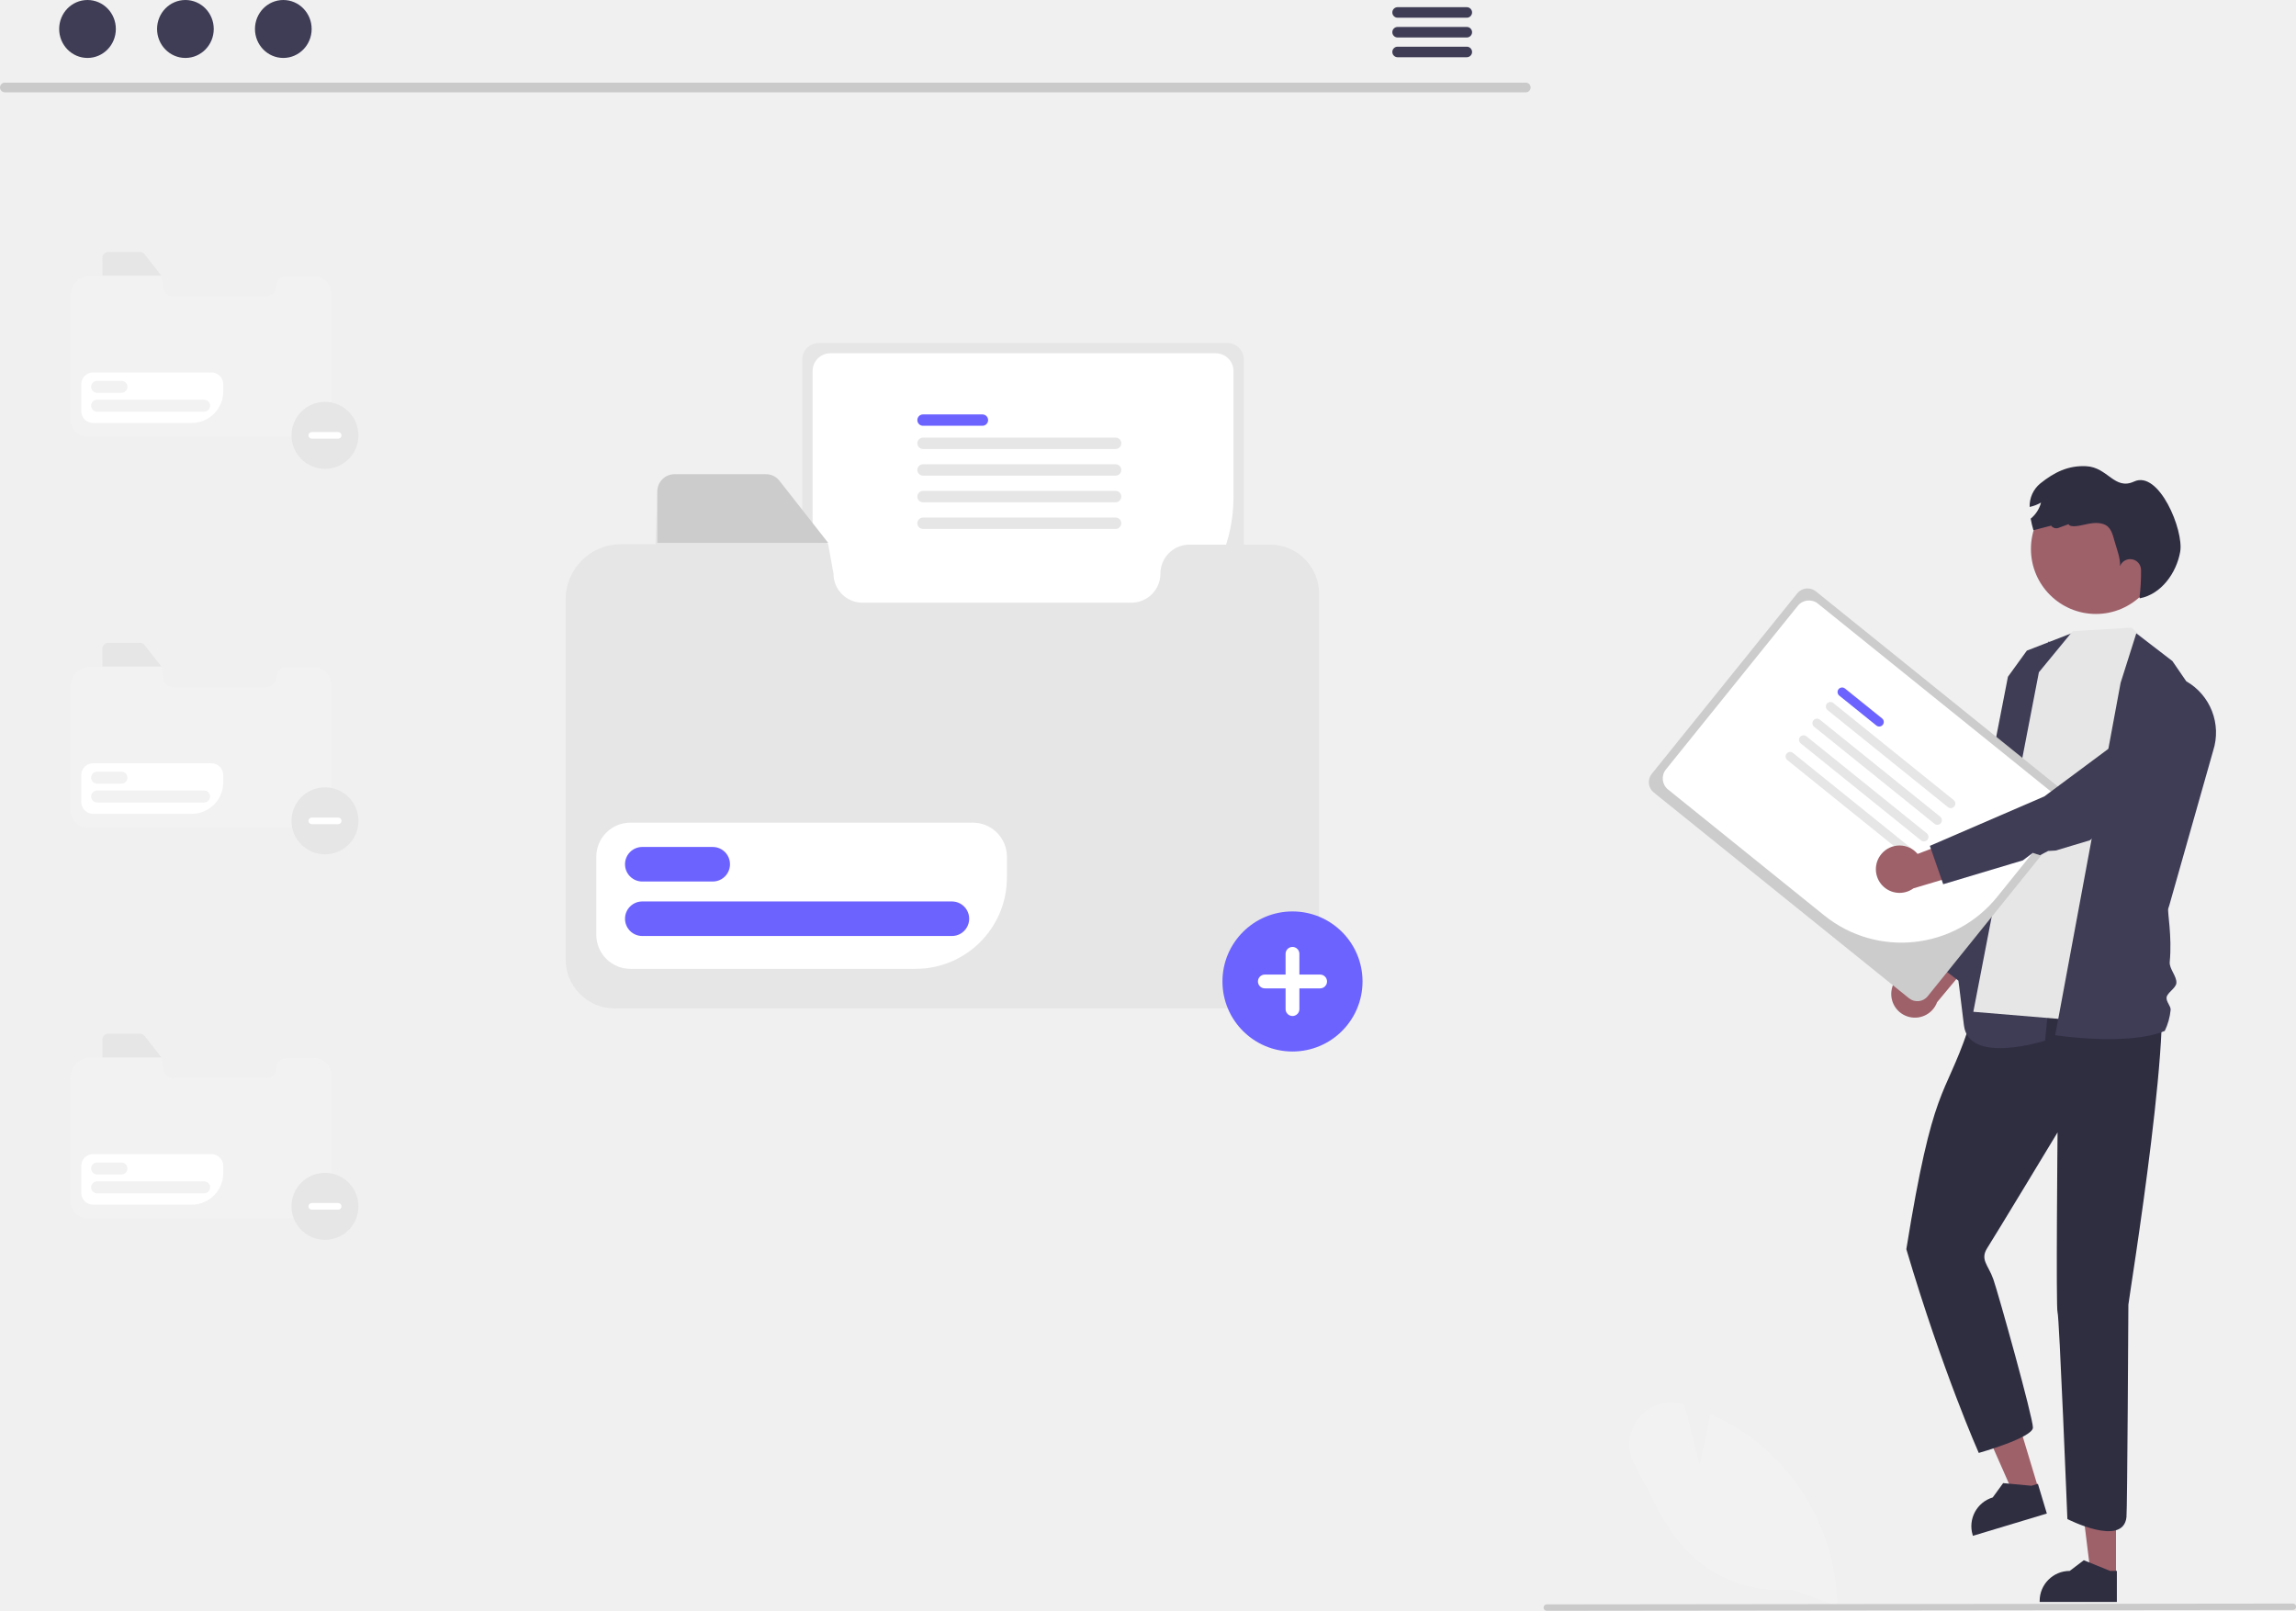
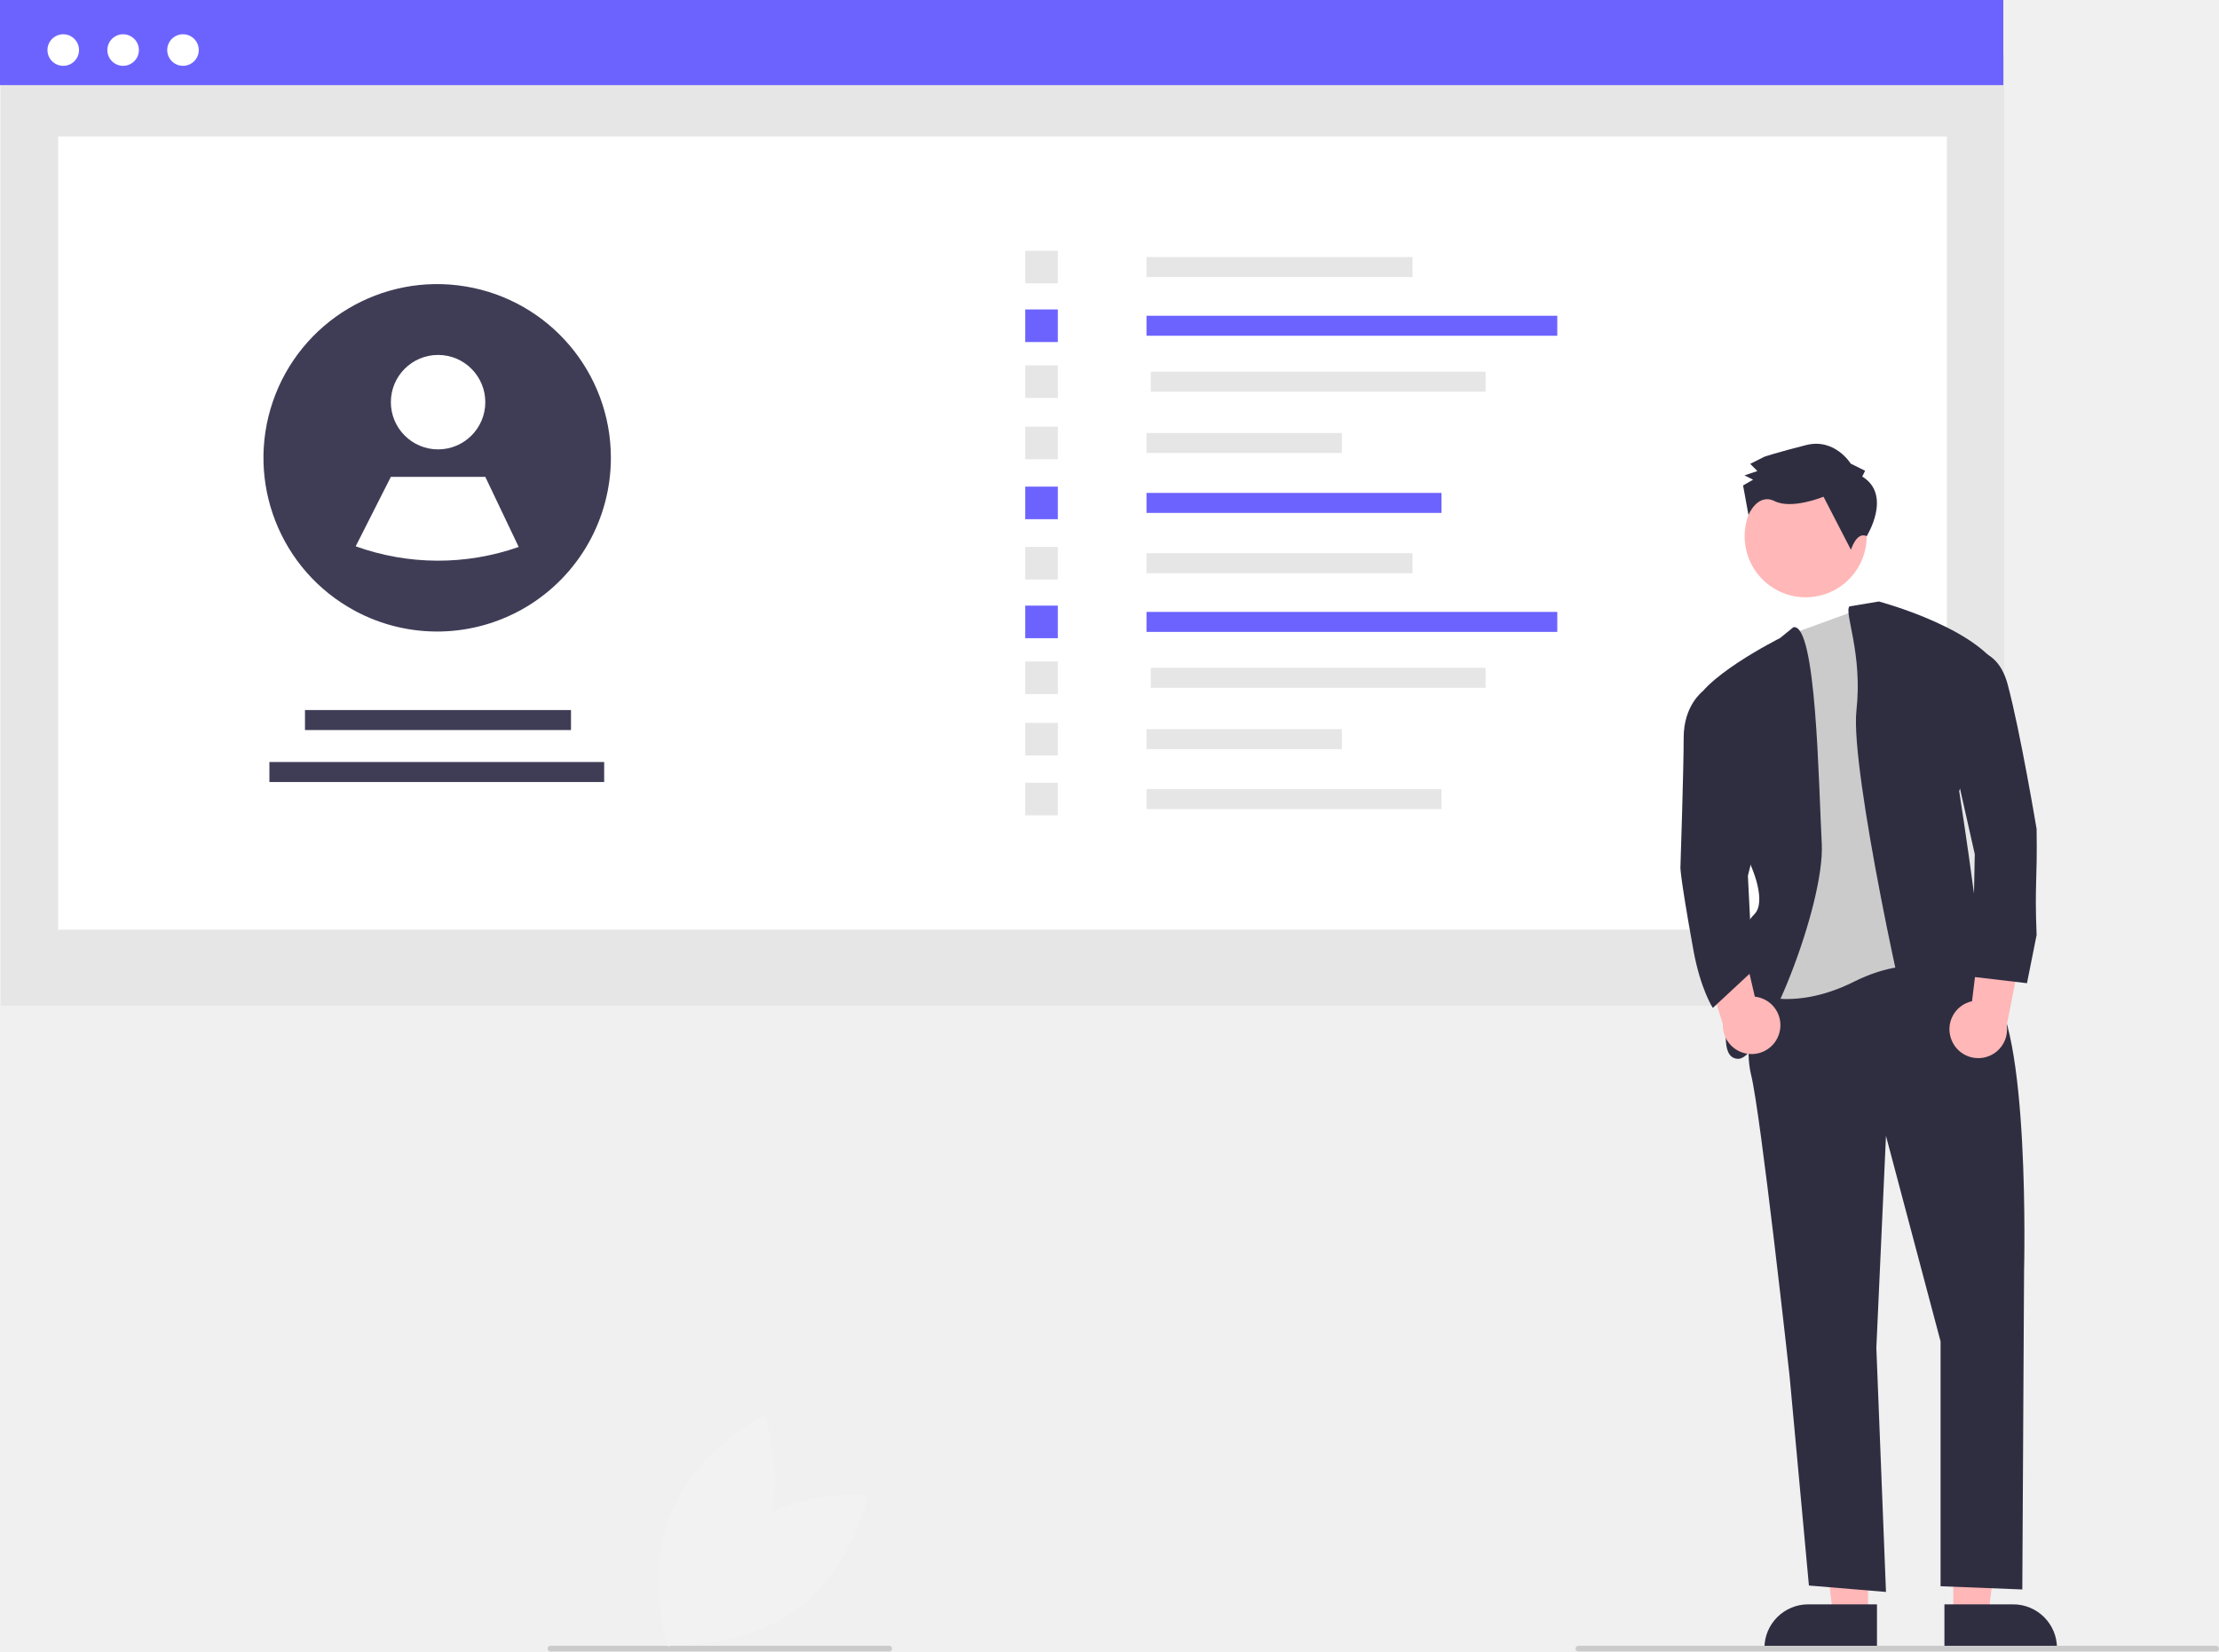
- <svg xmlns="http://www.w3.org/2000/svg" data-name="Layer 1" width="857.753" height="601.714" viewBox="0 0 857.753 601.714">
-   <path d="M840.438,742.959A48.675,48.675,0,0,1,801.179,728.314c-6.591-6.949-11.113-15.892-15.487-24.542-1.273-2.517-2.589-5.12-3.928-7.614a15.534,15.534,0,0,1,1.612-17.332,15.272,15.272,0,0,1,16.303-5.209l.638.184L806.061,696.216c.857-3.343,2.696-10.876,3.858-18.256l.098-.618.572.255a78.132,78.132,0,0,1,16.786,10.115,80.529,80.529,0,0,1,30.112,60.643l.015.697Z" transform="translate(-171.1236 -149.143)" fill="#f2f2f2" />
-   <path d="M1027.686,750.55l-278.75.307a1.191,1.191,0,0,1,0-2.381l278.75-.307a1.191,1.191,0,1,1,0,2.381Z" transform="translate(-171.1236 -149.143)" fill="#cacaca" />
-   <path d="M288.514,252.364H278.099a3.75,3.75,0,0,0-3.75,3.75v0a3.75,3.75,0,0,1-3.75,3.75H235.875a3.75,3.75,0,0,1-3.75-3.75l-.687-3.802.045.051-.045-.051-6.294-8.024a2.184,2.184,0,0,0-1.749-.85H211.591a2.225,2.225,0,0,0-2.223,2.223l-.244,6.651h-4.462a7.137,7.137,0,0,0-7.137,7.137v46.484a6.334,6.334,0,0,0,6.334,6.334h84.655a6.34,6.34,0,0,0,6.332-6.334V258.696A6.332,6.332,0,0,0,288.514,252.364Z" transform="translate(-171.1236 -149.143)" fill="#f2f2f2" />
-   <path d="M231.442,252.141H209.368V245.49a2.225,2.225,0,0,1,2.223-2.223h11.804a2.184,2.184,0,0,1,1.749.85Z" transform="translate(-171.1236 -149.143)" fill="#e6e6e6" />
-   <path d="M242.744,307.152H205.887a4.405,4.405,0,0,1-4.401-4.401V292.672a4.405,4.405,0,0,1,4.401-4.401H250.124a4.405,4.405,0,0,1,4.401,4.401v2.7A11.794,11.794,0,0,1,242.744,307.152Z" transform="translate(-171.1236 -149.143)" fill="#fff" />
-   <path d="M216.497,295.875h-9.097a2.231,2.231,0,1,1,0-4.463h9.097a2.231,2.231,0,1,1,0,4.463Z" transform="translate(-171.1236 -149.143)" fill="#f2f2f2" />
-   <path d="M247.392,302.912H207.4a2.231,2.231,0,1,1,0-4.463h39.993a2.231,2.231,0,1,1,0,4.463Z" transform="translate(-171.1236 -149.143)" fill="#f2f2f2" />
-   <path d="M288.514,398.364H278.099a3.75,3.75,0,0,0-3.75,3.75v0a3.75,3.75,0,0,1-3.75,3.75H235.875a3.75,3.75,0,0,1-3.75-3.75l-.687-3.802.045.051-.045-.051-6.294-8.024a2.184,2.184,0,0,0-1.749-.85H211.591a2.225,2.225,0,0,0-2.223,2.223l-.244,6.651h-4.462a7.137,7.137,0,0,0-7.137,7.137v46.484a6.334,6.334,0,0,0,6.334,6.334h84.655a6.34,6.34,0,0,0,6.332-6.334V404.696A6.332,6.332,0,0,0,288.514,398.364Z" transform="translate(-171.1236 -149.143)" fill="#f2f2f2" />
-   <path d="M231.442,398.141H209.368V391.49a2.225,2.225,0,0,1,2.223-2.223h11.804a2.184,2.184,0,0,1,1.749.85Z" transform="translate(-171.1236 -149.143)" fill="#e6e6e6" />
-   <path d="M242.744,453.152H205.887a4.405,4.405,0,0,1-4.401-4.401V438.672a4.405,4.405,0,0,1,4.401-4.401H250.124a4.405,4.405,0,0,1,4.401,4.401v2.7A11.794,11.794,0,0,1,242.744,453.152Z" transform="translate(-171.1236 -149.143)" fill="#fff" />
-   <path d="M216.497,441.875h-9.097a2.231,2.231,0,1,1,0-4.463h9.097a2.231,2.231,0,1,1,0,4.463Z" transform="translate(-171.1236 -149.143)" fill="#f2f2f2" />
-   <path d="M247.392,448.912H207.4a2.231,2.231,0,1,1,0-4.463h39.993a2.231,2.231,0,1,1,0,4.463Z" transform="translate(-171.1236 -149.143)" fill="#f2f2f2" />
-   <path d="M288.514,544.364H278.099a3.75,3.75,0,0,0-3.75,3.75v0a3.75,3.75,0,0,1-3.75,3.75H235.875a3.75,3.75,0,0,1-3.75-3.75l-.687-3.802.045.051-.045-.051-6.294-8.024a2.184,2.184,0,0,0-1.749-.85H211.591a2.225,2.225,0,0,0-2.223,2.223l-.244,6.651h-4.462a7.137,7.137,0,0,0-7.137,7.137v46.484a6.334,6.334,0,0,0,6.334,6.334h84.655a6.34,6.34,0,0,0,6.332-6.334V550.696A6.332,6.332,0,0,0,288.514,544.364Z" transform="translate(-171.1236 -149.143)" fill="#f2f2f2" />
-   <path d="M231.442,544.141H209.368V537.49a2.225,2.225,0,0,1,2.223-2.223h11.804a2.184,2.184,0,0,1,1.749.85Z" transform="translate(-171.1236 -149.143)" fill="#e6e6e6" />
-   <path d="M242.744,599.152H205.887a4.405,4.405,0,0,1-4.401-4.401V584.672a4.405,4.405,0,0,1,4.401-4.401H250.124a4.405,4.405,0,0,1,4.401,4.401v2.7A11.794,11.794,0,0,1,242.744,599.152Z" transform="translate(-171.1236 -149.143)" fill="#fff" />
-   <path d="M216.497,587.875h-9.097a2.231,2.231,0,1,1,0-4.463h9.097a2.231,2.231,0,1,1,0,4.463Z" transform="translate(-171.1236 -149.143)" fill="#f2f2f2" />
-   <path d="M247.392,594.912H207.4a2.231,2.231,0,1,1,0-4.463h39.993a2.231,2.231,0,1,1,0,4.463Z" transform="translate(-171.1236 -149.143)" fill="#f2f2f2" />
-   <path d="M477.014,277.267a6.164,6.164,0,0,0-6.157,6.157v107.891a6.164,6.164,0,0,0,6.157,6.157H629.622a6.164,6.164,0,0,0,6.157-6.157V283.424a6.164,6.164,0,0,0-6.157-6.157Z" transform="translate(-171.1236 -149.143)" fill="#e6e6e6" />
-   <path d="M574.738,392.221H481.326a6.634,6.634,0,0,1-6.626-6.627v-97.856a6.634,6.634,0,0,1,6.626-6.627H625.311a6.634,6.634,0,0,1,6.627,6.627v47.283A57.264,57.264,0,0,1,574.738,392.221Z" transform="translate(-171.1236 -149.143)" fill="#fff" />
-   <path d="M538.147,308.193H515.949a2.12,2.12,0,1,1,0-4.24h22.198a2.12,2.12,0,0,1,0,4.24Z" transform="translate(-171.1236 -149.143)" fill="#6c63ff" />
-   <path d="M587.907,316.863h-71.958a2.12,2.12,0,1,1,0-4.24h71.958a2.12,2.12,0,0,1,0,4.24Z" transform="translate(-171.1236 -149.143)" fill="#e6e6e6" />
-   <path d="M587.907,326.815h-71.958a2.12,2.12,0,1,1,0-4.24h71.958a2.12,2.12,0,0,1,0,4.24Z" transform="translate(-171.1236 -149.143)" fill="#e6e6e6" />
-   <path d="M587.907,336.767h-71.958a2.12,2.12,0,1,1,0-4.24h71.958a2.12,2.12,0,0,1,0,4.24Z" transform="translate(-171.1236 -149.143)" fill="#e6e6e6" />
-   <path d="M587.907,346.719h-71.958a2.12,2.12,0,1,1,0-4.24h71.958a2.12,2.12,0,0,1,0,4.24Z" transform="translate(-171.1236 -149.143)" fill="#e6e6e6" />
-   <path d="M645.603,352.594H615.479a10.847,10.847,0,0,0-10.847,10.847v0a10.847,10.847,0,0,1-10.847,10.847H493.355a10.847,10.847,0,0,1-10.847-10.847l-1.986-10.996.129.149-.129-.149-18.204-23.209a6.318,6.318,0,0,0-5.059-2.457H423.119a6.437,6.437,0,0,0-6.429,6.429l-.705,19.237H403.078a20.643,20.643,0,0,0-20.643,20.643V507.533a18.319,18.319,0,0,0,18.319,18.319h244.849a18.336,18.336,0,0,0,18.314-18.319v-136.625A18.314,18.314,0,0,0,645.603,352.594Z" transform="translate(-171.1236 -149.143)" fill="#e6e6e6" />
-   <path d="M480.532,351.949H416.69v-19.237a6.437,6.437,0,0,1,6.429-6.429h34.14a6.318,6.318,0,0,1,5.059,2.457Z" transform="translate(-171.1236 -149.143)" fill="#ccc" />
-   <path d="M513.22,511.058H406.621a12.742,12.742,0,0,1-12.728-12.728V469.177a12.742,12.742,0,0,1,12.728-12.728H534.565a12.742,12.742,0,0,1,12.728,12.728v7.808A34.111,34.111,0,0,1,513.22,511.058Z" transform="translate(-171.1236 -149.143)" fill="#fff" />
-   <path d="M437.307,478.44H410.995a6.454,6.454,0,0,1,0-12.907h26.311a6.454,6.454,0,1,1,0,12.907Z" transform="translate(-171.1236 -149.143)" fill="#6c63ff" />
-   <path d="M526.666,498.794H410.995a6.454,6.454,0,0,1,0-12.907h115.67a6.454,6.454,0,1,1,0,12.907Z" transform="translate(-171.1236 -149.143)" fill="#6c63ff" />
-   <path d="M741.184,183.627h-568.293a1.807,1.807,0,0,1,0-3.613h568.293a1.807,1.807,0,0,1,0,3.613Z" transform="translate(-171.1236 -149.143)" fill="#cacaca" />
-   <ellipse cx="32.692" cy="10.823" rx="10.588" ry="10.823" fill="#3f3d56" />
-   <ellipse cx="69.267" cy="10.823" rx="10.588" ry="10.823" fill="#3f3d56" />
-   <ellipse cx="105.842" cy="10.823" rx="10.588" ry="10.823" fill="#3f3d56" />
-   <path d="M719.163,151.826h-25.981a1.968,1.968,0,0,0,0,3.934h25.981a1.968,1.968,0,0,0,0-3.934Z" transform="translate(-171.1236 -149.143)" fill="#3f3d56" />
-   <path d="M719.163,159.21h-25.981a1.968,1.968,0,0,0,0,3.934h25.981a1.968,1.968,0,0,0,0-3.934Z" transform="translate(-171.1236 -149.143)" fill="#3f3d56" />
-   <path d="M719.163,166.585h-25.981a1.968,1.968,0,0,0,0,3.934h25.981a1.968,1.968,0,0,0,0-3.934Z" transform="translate(-171.1236 -149.143)" fill="#3f3d56" />
-   <polygon points="790.503 588.634 781.122 588.634 776.659 552.448 790.505 552.449 790.503 588.634" fill="#9e616a" />
-   <path d="M961.957,747.564l-28.849-.001v-.365A11.229,11.229,0,0,1,944.337,735.969h.001l5.27-3.998,9.832,3.998,2.518 0Z" transform="translate(-171.1236 -149.143)" fill="#2f2e41" />
-   <polygon points="761.533 556.115 752.551 558.822 737.833 525.465 751.09 521.469 761.533 556.115" fill="#9e616a" />
-   <path d="M935.798,714.533l-27.621,8.326-.105-.349a11.229,11.229,0,0,1,7.51-13.992l.001-0,3.891-5.349,10.568.99,2.411-.727Z" transform="translate(-171.1236 -149.143)" fill="#2f2e41" />
-   <path d="M919.774,508.511s-10.037,15.321-13.587,25.744c-8.701,25.544-12.863,19.416-22.884,81.523,13.596,45.875,27.06,76.118,27.06,76.118s20.235-5.691,20.235-9.485-12.91-50.06-14.807-55.434-5.059-7.272-2.213-11.698,26.219-43.122,26.219-43.122-.632,65.956,0,67.221,3.673,77.217,3.673,77.217,20.81,10.652,22.071-.7c.316-2.845.715-78.112.715-79.377s19.264-119.107,10.095-123.849S919.774,508.511,919.774,508.511Z" transform="translate(-171.1236 -149.143)" fill="#2f2e41" />
-   <path d="M877.721,519.43a8.792,8.792,0,0,1,11.227-7.463L907.128,486.556l5.823,15.156-18.156,21.807a8.84,8.84,0,0,1-17.073-4.089Z" transform="translate(-171.1236 -149.143)" fill="#9e616a" />
-   <path d="M902.793,515.491l-12.088-9.166,25.375-39.075,20.383-78.522,16.138,15.026a10.542,10.542,0,0,1,6.38,5.474c1.298,2.65,4.055-1.787,3.024.977l-22.7,61.292-.032.043Z" transform="translate(-171.1236 -149.143)" fill="#3f3d56" />
-   <path d="M945.518,385.511l-17.192,6.681-7.066,9.761L904.131,489.806l.682,2.965-1.706,2.286-.67,3.436,1.66,2.859-2.916,3.582s.771,2.854,3.631,27.168c1.765,15.002,30.319,5.762,30.319,5.762l12.963-133.239Z" transform="translate(-171.1236 -149.143)" fill="#3f3d56" />
-   <polygon points="811.091 247.72 796.259 234.452 774.326 235.774 761.699 251.129 737.209 377.961 788.697 382.251 811.091 247.72" fill="#e6e6e6" />
-   <path d="M969.214,385.729l13.49,10.357,5.175,7.55a22.072,22.072,0,0,1,10.047,25.955l-16.385,57.76-.383,1.18c-.39,1.144,1.477,10.201.548,19.956-.242,2.541,2.707,5.374,2.485,7.883-.173,1.962-3.523,3.632-3.671,5.435-.133,1.627,1.629,3.174,1.526,4.577a23.374,23.374,0,0,1-2.201,7.873c-13.959,5.774-40.914,1.585-40.914,1.585l24.425-131.621Z" transform="translate(-171.1236 -149.143)" fill="#3f3d56" />
-   <circle cx="783.01" cy="205.067" r="24.28" fill="#9e616a" />
-   <path d="M985.615,355.248c-1.409,7.981-7.108,15.876-15.067,17.392l-.15-.2a72.687,72.687,0,0,0,.579-10.433,4.048,4.048,0,0,0-7.838-1.366c.143-3.039-1.144-6.143-1.974-9.075-.83-2.925-1.394-5.699-4.284-6.658-2.41-.794-5.034-.243-7.509.322-3.418.772-5.156.594-5.463-.272q-1.896.694-3.795,1.386a2.338,2.338,0,0,1-2.695-.828l-.011-.015q-3.315.858-6.629,1.702a40.387,40.387,0,0,1-1.023-4.305,11.56,11.56,0,0,0,3.869-6.014,14.646,14.646,0,0,1-4.255,1.63,10.924,10.924,0,0,1,3.99-8.782c5.227-4.198,10.469-6.772,17.163-6.436,8.095.408,10.519,9.118,17.878,5.721C977.698,324.727,987.023,347.267,985.615,355.248Z" transform="translate(-171.1236 -149.143)" fill="#2f2e41" />
-   <path d="M849.501,370.05a4.948,4.948,0,0,0-6.95.746L788.195,438.224a4.948,4.948,0,0,0,.746,6.95l95.375,76.885a4.948,4.948,0,0,0,6.95-.746L945.622,453.885a4.948,4.948,0,0,0-.746-6.95Z" transform="translate(-171.1236 -149.143)" fill="#ccc" />
-   <path d="M852.661,491.127,794.281,444.065a5.325,5.325,0,0,1-.803-7.48l49.301-61.157a5.325,5.325,0,0,1,7.48-.803l89.985,72.541a5.325,5.325,0,0,1,.803,7.48l-23.822,29.55A45.969,45.969,0,0,1,852.661,491.127Z" transform="translate(-171.1236 -149.143)" fill="#fff" />
-   <path d="M872.126,420.177l-13.873-11.183a1.702,1.702,0,1,1,2.136-2.65l13.873,11.183a1.702,1.702,0,0,1-2.136,2.65Z" transform="translate(-171.1236 -149.143)" fill="#6c63ff" />
-   <path d="M898.857,450.665,853.885,414.412a1.702,1.702,0,1,1,2.136-2.65l44.971,36.253a1.702,1.702,0,0,1-2.136,2.65Z" transform="translate(-171.1236 -149.143)" fill="#e6e6e6" />
-   <path d="M893.843,456.885l-44.971-36.253a1.702,1.702,0,1,1,2.136-2.65l44.971,36.253a1.702,1.702,0,0,1-2.136,2.65Z" transform="translate(-171.1236 -149.143)" fill="#e6e6e6" />
-   <path d="M888.829,463.104l-44.971-36.253a1.702,1.702,0,1,1,2.136-2.65L890.965,460.455a1.702,1.702,0,0,1-2.136,2.65Z" transform="translate(-171.1236 -149.143)" fill="#e6e6e6" />
-   <path d="M883.815,469.324,838.844,433.071a1.702,1.702,0,1,1,2.136-2.65L885.951,466.675a1.702,1.702,0,0,1-2.136,2.65Z" transform="translate(-171.1236 -149.143)" fill="#e6e6e6" />
-   <path d="M874.022,468.125a8.792,8.792,0,0,1,13.482.006l29.211-11.086-3.548,15.844-27.196,8.098A8.84,8.84,0,0,1,874.022,468.125Z" transform="translate(-171.1236 -149.143)" fill="#9e616a" />
-   <path d="M897.077,479.449l-4.986-14.327,42.771-18.476,53.148-39.486,6.709,8.282a10.638,10.638,0,0,1-2.027,15.312l-40.847,32.294-.051.018-12.678,3.796-2.839.166-3.03,1.591-2.691-.876-3.726,2.797-4.278,1.281Z" transform="translate(-171.1236 -149.143)" fill="#3f3d56" />
-   <path d="M653.98,541.941a26.164,26.164,0,1,1,26.164-26.164A26.164,26.164,0,0,1,653.98,541.941Z" transform="translate(-171.1236 -149.143)" fill="#6c63ff" />
-   <path d="M664.303,513.197h-7.743v-7.743a2.581,2.581,0,1,0-5.162,0v7.743h-7.743a2.581,2.581,0,1,0,0,5.162H651.399v7.743a2.581,2.581,0,1,0,5.162,0v-7.743h7.743a2.581,2.581,0,1,0,0-5.162Z" transform="translate(-171.1236 -149.143)" fill="#fff" />
-   <path d="M292.527,324.288a12.51,12.51,0,1,1,12.51-12.51A12.51,12.51,0,0,1,292.527,324.288Z" transform="translate(-171.1236 -149.143)" fill="#e6e6e6" />
-   <path d="M297.464,310.544H287.591a1.234,1.234,0,0,0,0,2.468h9.873a1.234,1.234,0,1,0,0-2.468Z" transform="translate(-171.1236 -149.143)" fill="#fff" />
-   <path d="M292.527,468.288a12.51,12.51,0,1,1,12.51-12.51A12.51,12.51,0,0,1,292.527,468.288Z" transform="translate(-171.1236 -149.143)" fill="#e6e6e6" />
-   <path d="M297.464,454.544H287.591a1.234,1.234,0,0,0,0,2.468h9.873a1.234,1.234,0,1,0,0-2.468Z" transform="translate(-171.1236 -149.143)" fill="#fff" />
-   <path d="M292.527,612.288a12.51,12.51,0,1,1,12.51-12.51A12.51,12.51,0,0,1,292.527,612.288Z" transform="translate(-171.1236 -149.143)" fill="#e6e6e6" />
-   <path d="M297.464,598.544H287.591a1.234,1.234,0,0,0,0,2.468h9.873a1.234,1.234,0,1,0,0-2.468Z" transform="translate(-171.1236 -149.143)" fill="#fff" />
+ <svg xmlns="http://www.w3.org/2000/svg" data-name="Layer 1" width="779.32" height="579.944" viewBox="0 0 779.32 579.944">
+   <rect id="ab2e16f2-9798-47da-b25d-769524f3c86f" data-name="Rectangle 62" x="0.3" y="19.289" width="703.576" height="333.859" fill="#e6e6e6" />
+   <rect id="bf81c03f-68cf-4889-8697-1102f95f97bb" data-name="Rectangle 75" x="20.419" y="47.918" width="663.339" height="278.549" fill="#fff" />
+   <rect id="f065dccc-d150-492a-a09f-a7f3f89523f0" data-name="Rectangle 80" width="703.576" height="29.89" fill="#6c63ff" />
+   <circle id="bdbbf39c-df25-4682-8b85-5a6af4a1bd14" data-name="Ellipse 90" cx="22.212" cy="17.576" r="5.54" fill="#fff" />
+   <circle id="abcd4292-0b1f-4102-9b5e-e8bbd87baabc" data-name="Ellipse 91" cx="43.24" cy="17.576" r="5.54" fill="#fff" />
+   <circle id="a3fb731e-8b3d-41ca-96f2-91600dc0b434" data-name="Ellipse 92" cx="64.269" cy="17.576" r="5.54" fill="#fff" />
+   <rect x="402.655" y="90.268" width="93.423" height="7.022" fill="#e6e6e6" />
+   <rect x="402.655" y="110.882" width="144.266" height="7.022" fill="#6c63ff" />
+   <rect x="404.155" y="130.514" width="117.573" height="7.022" fill="#e6e6e6" />
+   <rect x="402.655" y="152.055" width="68.637" height="7.022" fill="#e6e6e6" />
+   <rect x="402.655" y="173.095" width="103.592" height="7.022" fill="#6c63ff" />
+   <rect x="360.074" y="88.059" width="11.44" height="11.44" fill="#e6e6e6" />
+   <rect x="360.074" y="108.673" width="11.44" height="11.44" fill="#6c63ff" />
+   <rect x="360.074" y="128.305" width="11.44" height="11.44" fill="#e6e6e6" />
+   <rect x="360.074" y="149.846" width="11.44" height="11.44" fill="#e6e6e6" />
+   <rect x="360.074" y="170.887" width="11.44" height="11.44" fill="#6c63ff" />
+   <rect x="402.655" y="194.268" width="93.423" height="7.022" fill="#e6e6e6" />
+   <rect x="402.655" y="214.882" width="144.266" height="7.022" fill="#6c63ff" />
+   <rect x="404.155" y="234.514" width="117.573" height="7.022" fill="#e6e6e6" />
+   <rect x="402.655" y="256.055" width="68.637" height="7.022" fill="#e6e6e6" />
+   <rect x="402.655" y="277.095" width="103.592" height="7.022" fill="#e6e6e6" />
+   <rect x="360.074" y="192.059" width="11.44" height="11.44" fill="#e6e6e6" />
+   <rect x="360.074" y="212.673" width="11.44" height="11.44" fill="#6c63ff" />
+   <rect x="360.074" y="232.305" width="11.44" height="11.44" fill="#e6e6e6" />
+   <rect x="360.074" y="253.846" width="11.44" height="11.44" fill="#e6e6e6" />
+   <rect x="360.074" y="274.887" width="11.44" height="11.44" fill="#e6e6e6" />
+   <rect x="107.112" y="249.347" width="93.423" height="7.022" fill="#3f3d56" />
+   <rect x="94.612" y="267.593" width="117.573" height="7.022" fill="#3f3d56" />
+   <path d="M424.884,320.798a61.022,61.022,0,0,1-89.925,53.721l-.012-.012a61.004,61.004,0,1,1,89.936-53.71Z" transform="translate(-210.3401 -160.028)" fill="#3f3d56" />
+   <circle cx="153.855" cy="141.226" r="16.583" fill="#fff" />
+   <path d="M392.51,352.1a85.471,85.471,0,0,1-57.239-.222l-.012-.008,12.354-24.386h33.165Z" transform="translate(-210.3401 -160.028)" fill="#fff" />
+   <polygon points="656.072 567.394 643.813 567.394 637.98 520.106 656.075 520.107 656.072 567.394" fill="#ffb7b7" />
+   <path d="M869.539,739.306l-39.531-.001v-.5a15.387,15.387,0,0,1,15.386-15.386h.001l24.144.001Z" transform="translate(-210.3401 -160.028)" fill="#2f2e41" />
+   <polygon points="686.016 567.394 698.276 567.394 704.108 520.106 686.014 520.107 686.016 567.394" fill="#ffb7b7" />
+   <path d="M893.229,723.42l24.144-.001h.001a15.387,15.387,0,0,1,15.386,15.386v.5l-39.531.001Z" transform="translate(-210.3401 -160.028)" fill="#2f2e41" />
+   <circle cx="844.498" cy="348.347" r="21.428" transform="translate(-53.56669 789.6158) rotate(-63.57977)" fill="#ffb7b7" />
+   <path d="M828.719,495.759s-6.767,28.195-3.383,41.728,13.534,106.013,13.534,106.013l6.767,73.307,27.067,2.256L869.32,633.35l3.383-74.435,19.173,72.179v85.968l28.706,1.128.617-111.907s2.256-87.968-12.406-99.246-16.917-13.534-16.917-13.534Z" transform="translate(-210.3401 -160.028)" fill="#2f2e41" />
+   <path d="M869.58,371.701l25.679,13.534,3.383,117.291s-14.661-9.022-37.217,2.256-37.217,3.383-37.217,3.383l13.534-50.751-5.639-67.668,8.065-7.32Z" transform="translate(-210.3401 -160.028)" fill="#cbcbcb" />
+   <path d="M840.17,380.291l-4.685,3.816s-29.323,14.661-30.451,24.812l20.3,55.262s5.639,12.406,1.128,16.917-9.022,15.789-7.895,21.428-6.767,29.323,2.256,29.323,30.451-54.134,29.323-75.562S848.239,378.73,840.17,380.291Z" transform="translate(-210.3401 -160.028)" fill="#2f2e41" />
+   <path d="M859.884,372.972l10.33-1.719s38.345,10.15,43.984,27.067l-15.789,39.473s11.278,72.179,7.895,72.179h-3.383s9.022,6.767,3.383,9.022-19.173,20.3-22.556,12.406-23.684-101.502-21.428-121.802S857.881,375.099,859.884,372.972Z" transform="translate(-210.3401 -160.028)" fill="#2f2e41" />
+   <path d="M864.367,327.366l1.004-2.02-5.05-2.509s-5.571-9.065-15.652-6.517-14.616,4.072-14.616,4.072l-5.037,2.535,2.528,2.515-4.535,1.525,3.03,1.505-3.525,2.026,1.898,10.388s3.152-7.879,9.212-4.868,17.145-1.556,17.145-1.556l9.63,18.637s1.987-6.533,5.529-4.791C865.926,348.307,874.976,333.896,864.367,327.366Z" transform="translate(-210.3401 -160.028)" fill="#2f2e41" />
+   <path d="M895.736,525.265a10.056,10.056,0,0,1,7.187-13.642l4.341-35.47,14.146,12.031-6.291,31.839a10.11,10.11,0,0,1-19.383,5.243Z" transform="translate(-210.3401 -160.028)" fill="#ffb7b7" />
+   <path d="M835.234,522.824a10.056,10.056,0,0,0-8.593-12.803l-8.078-34.81L805.773,488.674l9.632,30.992A10.11,10.11,0,0,0,835.234,522.824Z" transform="translate(-210.3401 -160.028)" fill="#ffb7b7" />
+   <path d="M896.281,389.129s14.661-5.639,19.173,11.278S925.604,451.158,925.604,451.158c.28,18.814-.72,18.814,0,37.217l-3.383,16.917-19.173-2.256.836-43.065-9.859-43.776Z" transform="translate(-210.3401 -160.028)" fill="#2f2e41" />
+   <path d="M815.185,402.152l-6.951.744s-6.582,4.895-6.582,16.173-1.128,45.112-1.128,45.112-.64.792,4.511,29.323c2.511,13.906,6.849,20.469,6.849,20.469l14-13-1.677-33.408,4.511-18.045Z" transform="translate(-210.3401 -160.028)" fill="#2f2e41" />
+   <path d="M988.66,739.972h-224a1,1,0,0,1,0-2h224a1,1,0,0,1,0,2Z" transform="translate(-210.3401 -160.028)" fill="#cbcbcb" />
+   <path d="M522.66,739.972h-119a1,1,0,0,1,0-2h119a1,1,0,0,1,0,2Z" transform="translate(-210.3401 -160.028)" fill="#cbcbcb" />
+   <path d="M469.745,697.435c-19.511,14.544-25.04,40.135-25.04,40.135s26.104,2.009,45.615-12.535S515.36,684.9,515.36,684.9,489.256,682.891,469.745,697.435Z" transform="translate(-210.3401 -160.028)" fill="#f2f2f2" />
+   <path d="M477.873,704.264C468.496,726.72,445.011,738.292,445.011,738.292s-8.281-24.837,1.096-47.293,32.862-34.028,32.862-34.028S487.25,681.808,477.873,704.264Z" transform="translate(-210.3401 -160.028)" fill="#f2f2f2" />
</svg>
